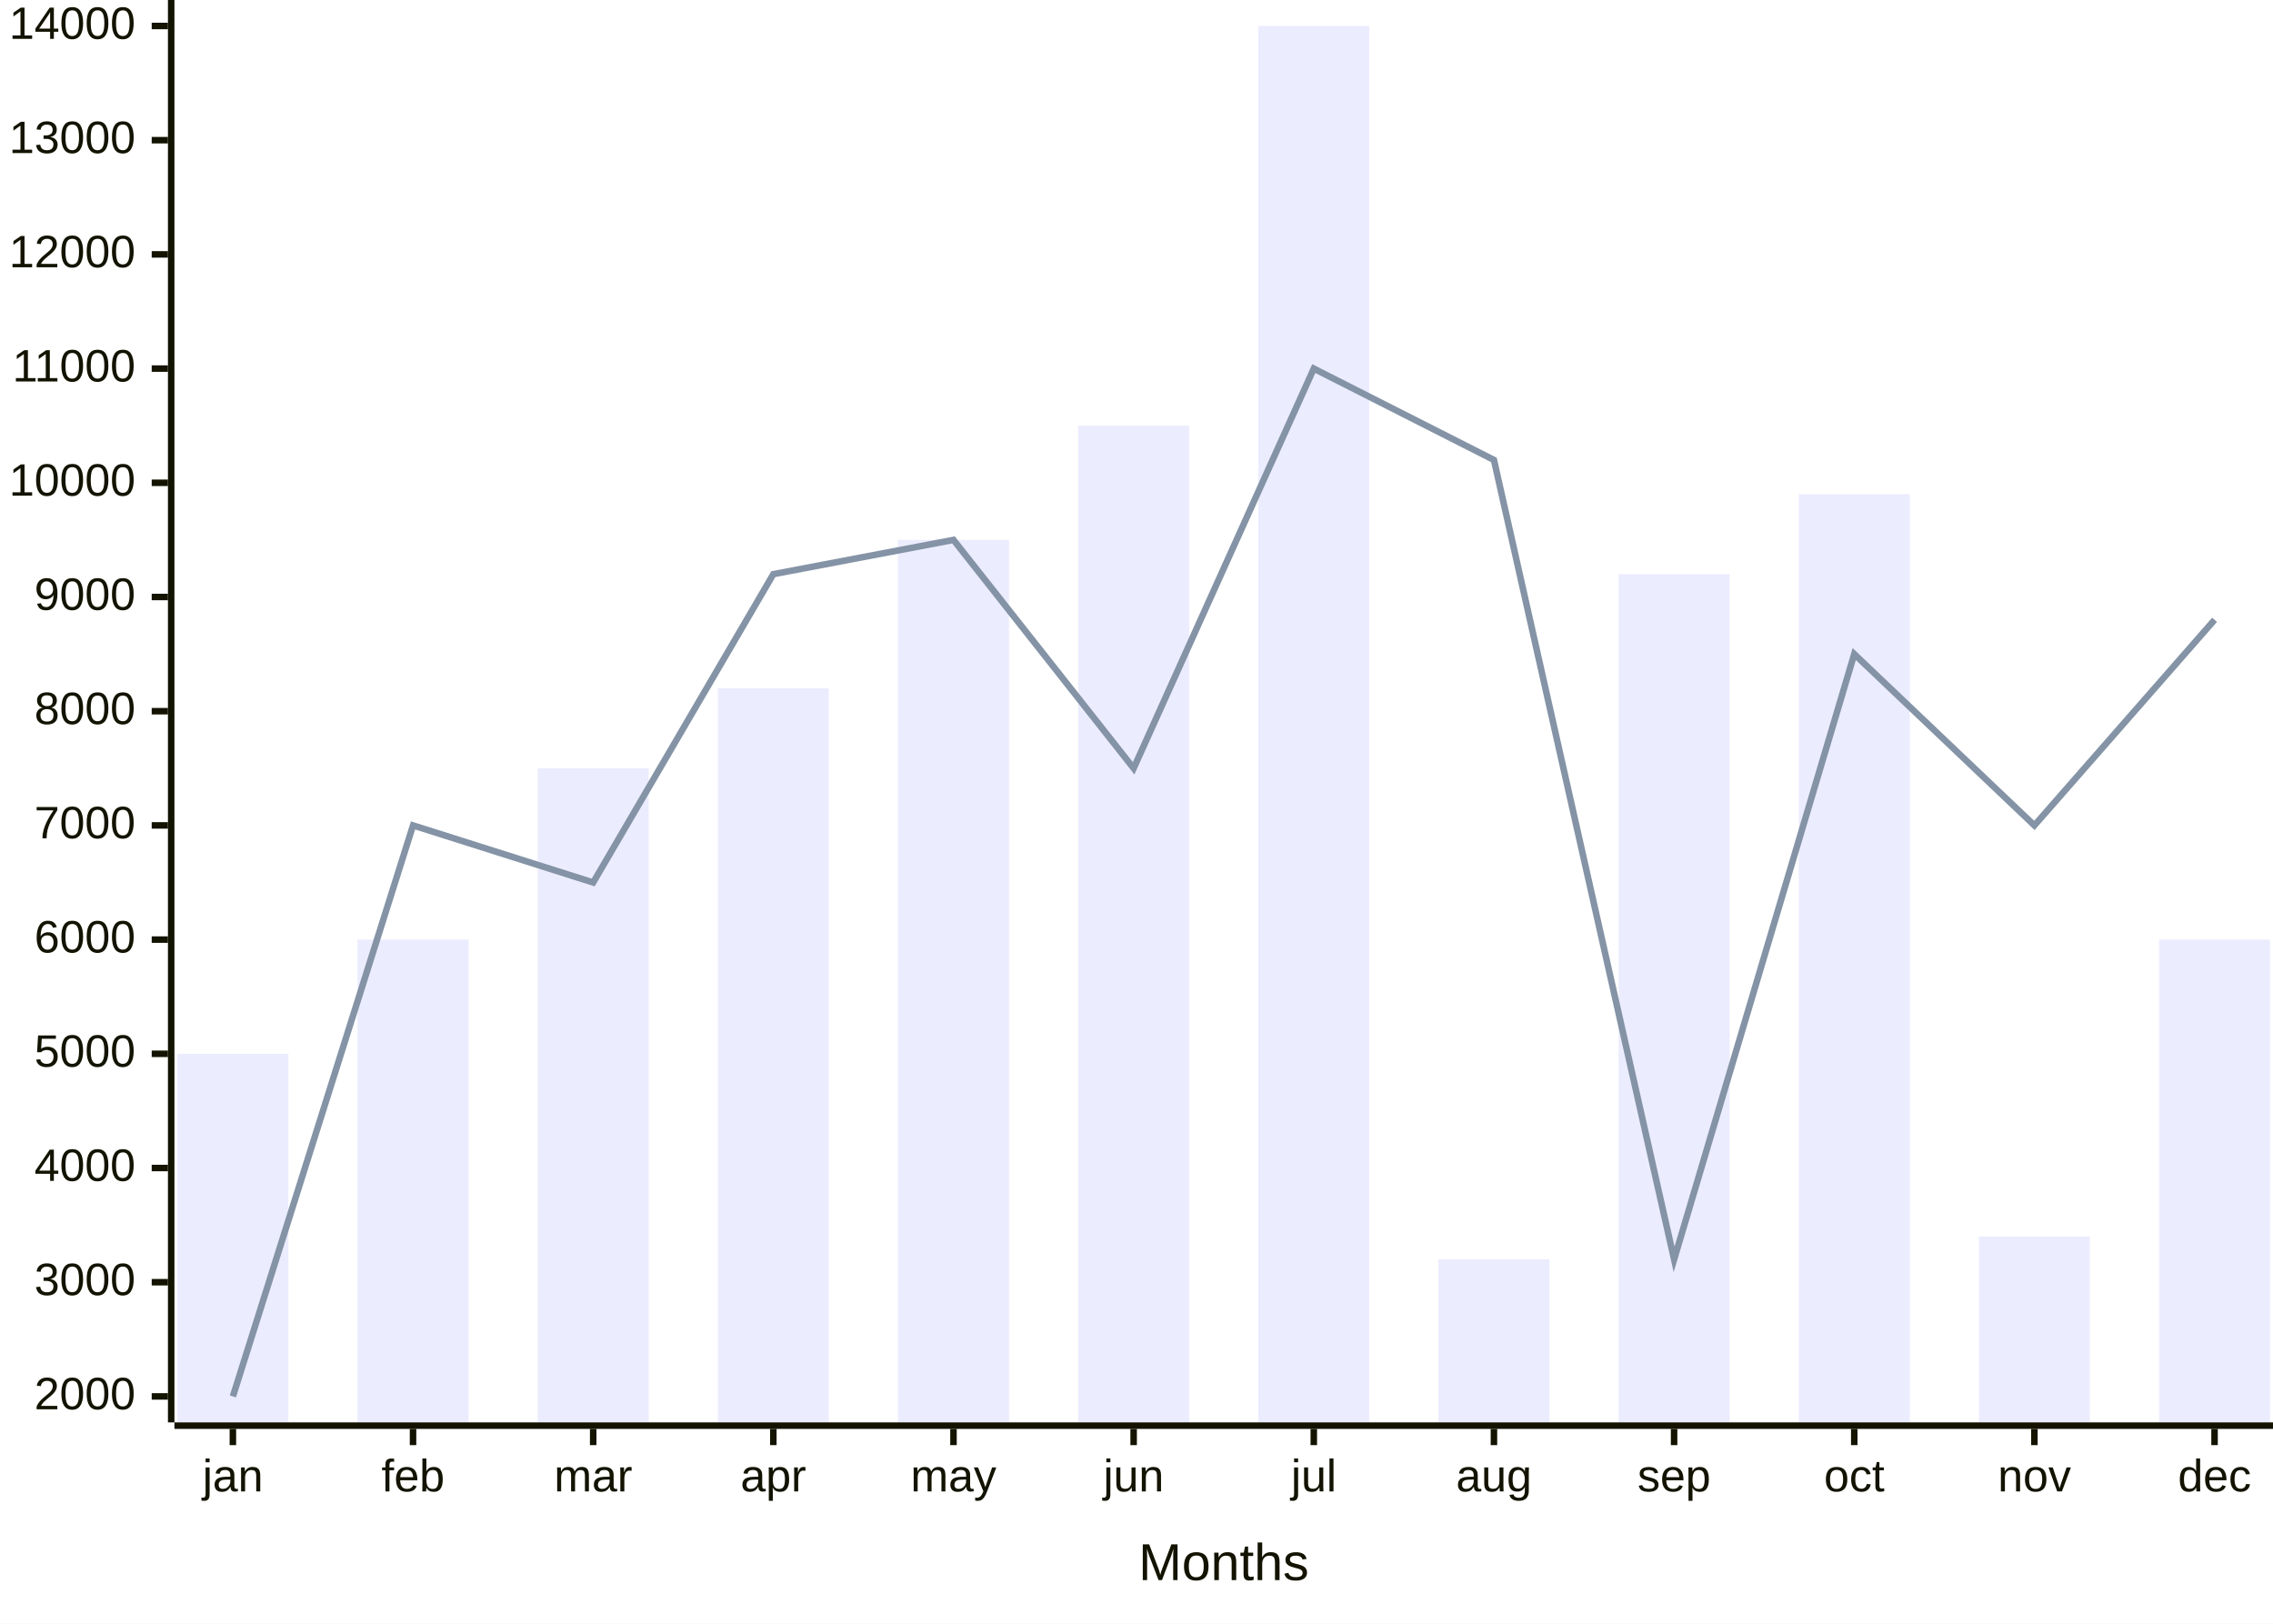
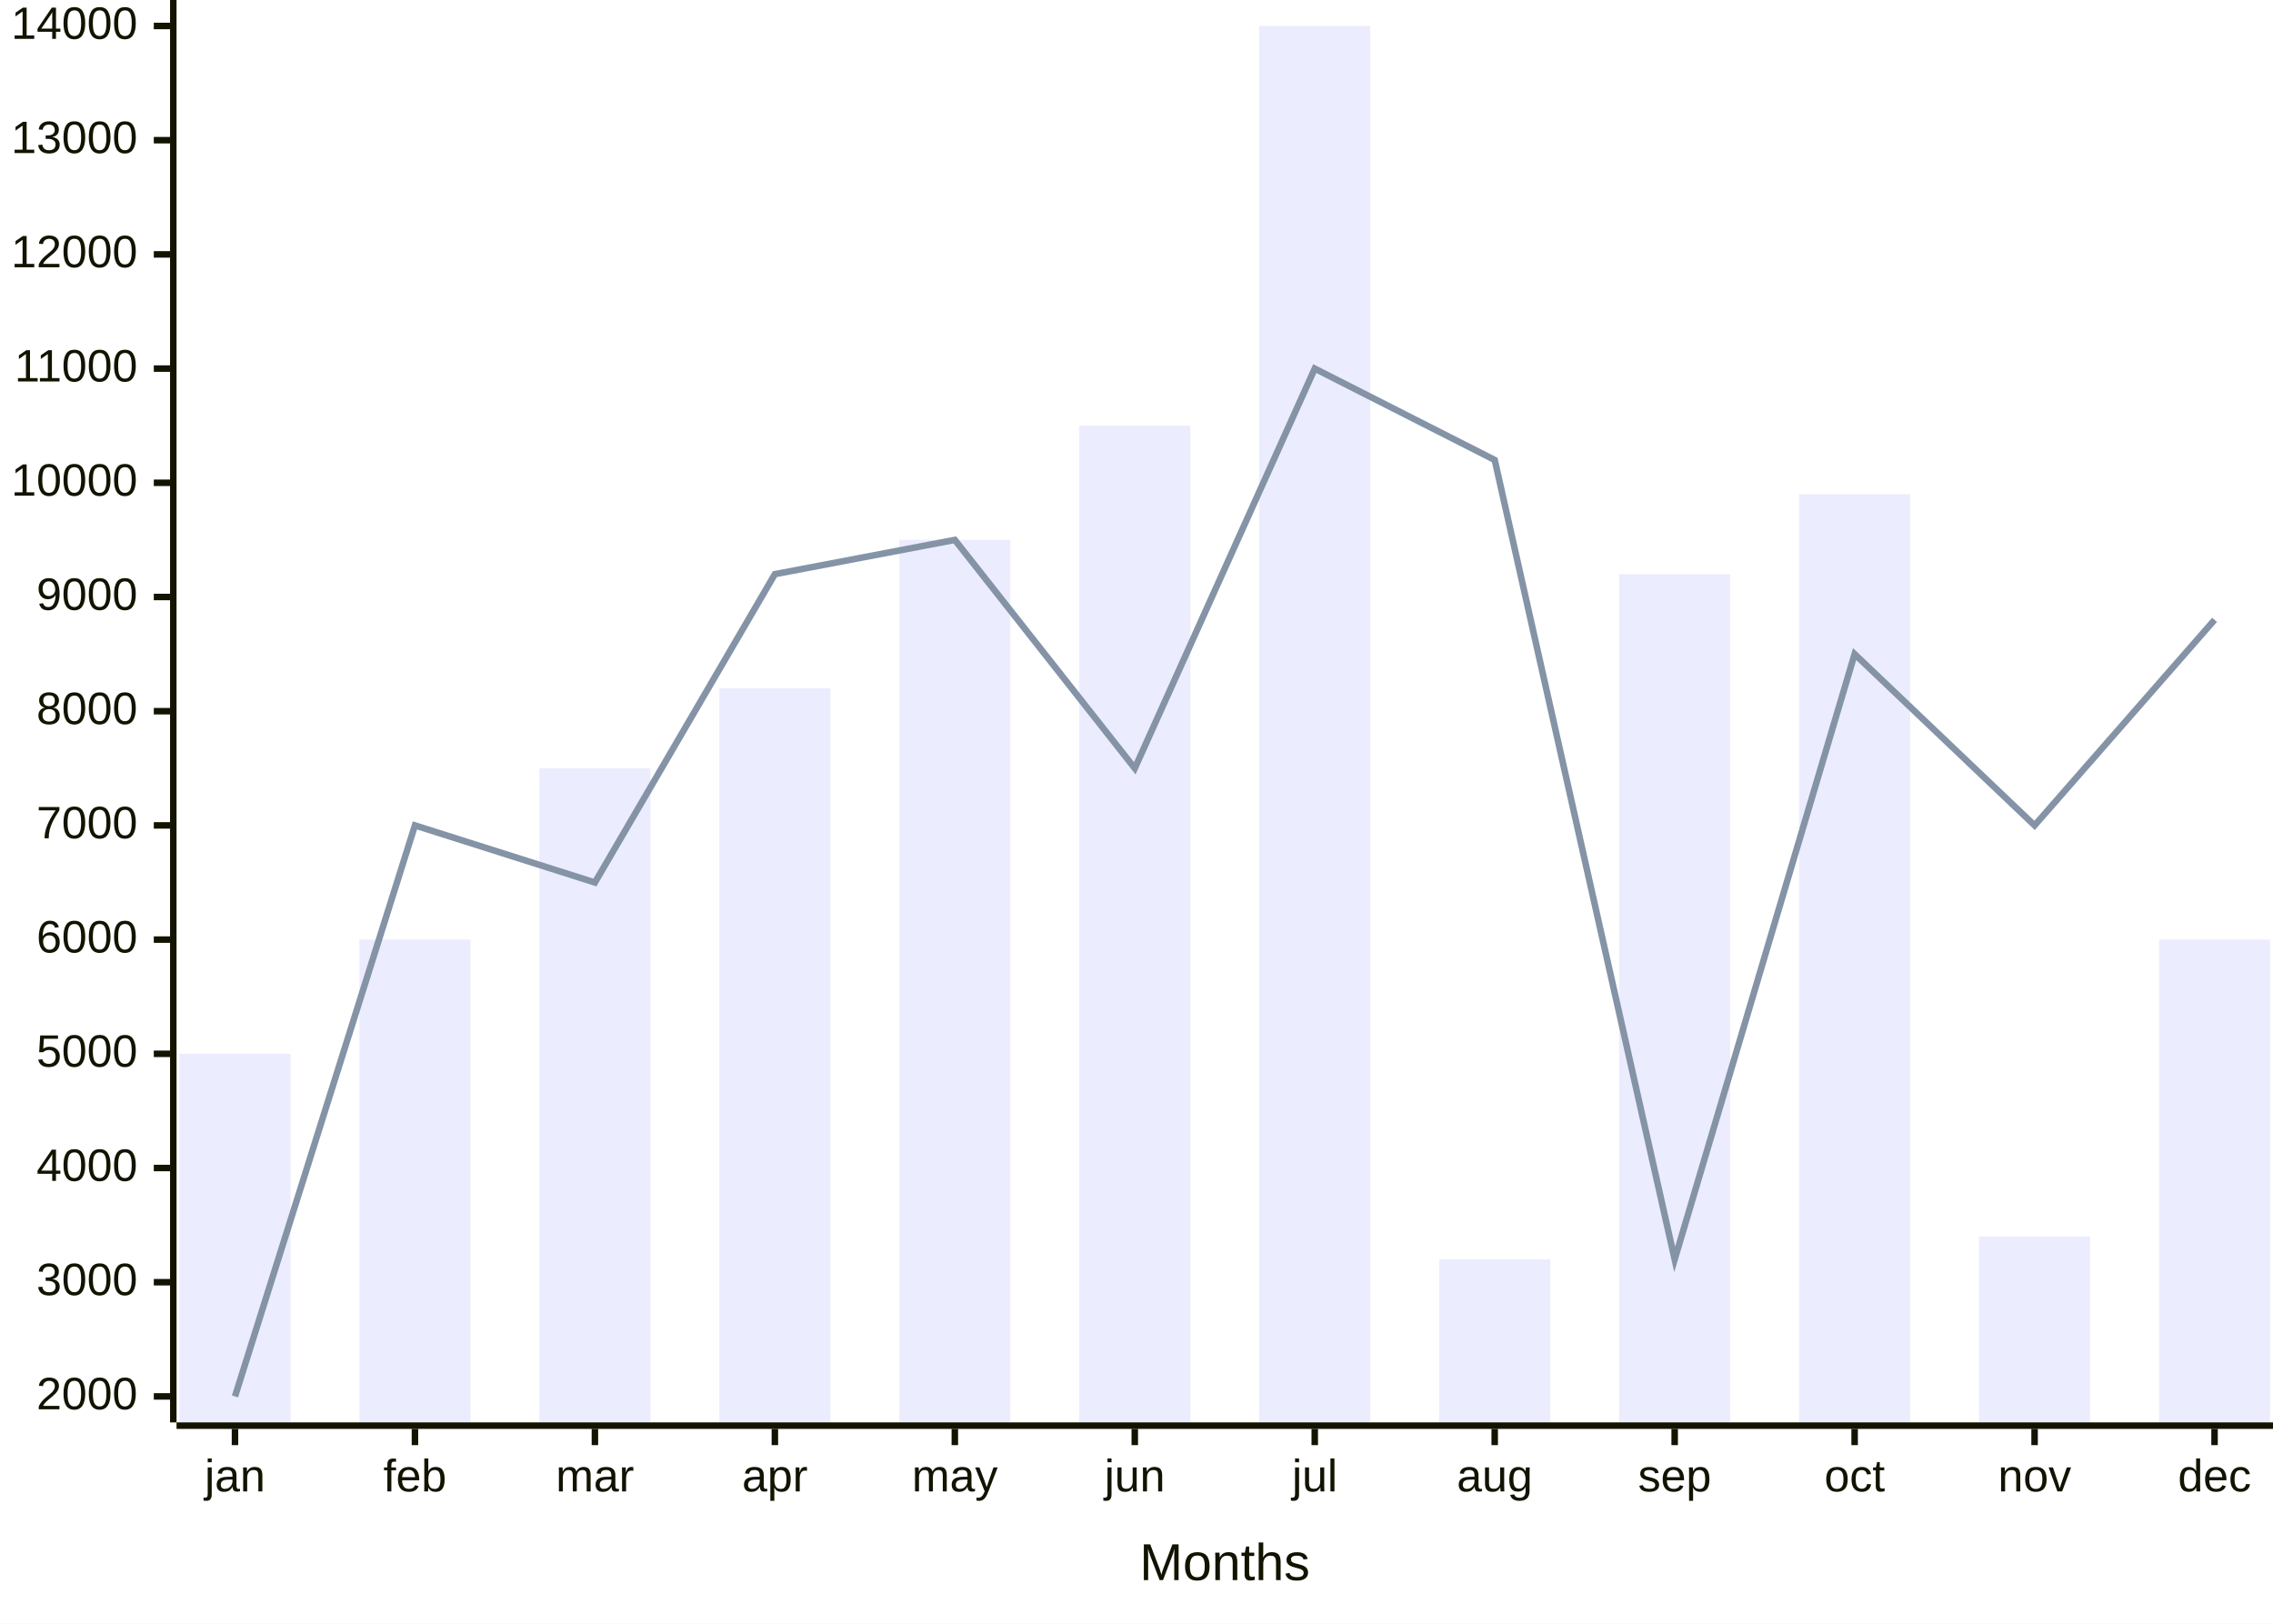
<svg xmlns="http://www.w3.org/2000/svg" id="upstream_cypress_xychart_spec_should_render_a_chart_without_y_axis_with_different_range_006" width="100%" style="max-width: 700px; background-color: white;" viewBox="0 0 700 500" role="graphics-document document" aria-roledescription="xychart">
-   <style>#upstream_cypress_xychart_spec_should_render_a_chart_without_y_axis_with_different_range_006{font-family:"trebuchet ms",verdana,arial,sans-serif;font-size:16px;fill:#333;}@keyframes edge-animation-frame{from{stroke-dashoffset:0;}}@keyframes dash{to{stroke-dashoffset:0;}}#upstream_cypress_xychart_spec_should_render_a_chart_without_y_axis_with_different_range_006 .edge-animation-slow{stroke-dasharray:9,5!important;stroke-dashoffset:900;animation:dash 50s linear infinite;stroke-linecap:round;}#upstream_cypress_xychart_spec_should_render_a_chart_without_y_axis_with_different_range_006 .edge-animation-fast{stroke-dasharray:9,5!important;stroke-dashoffset:900;animation:dash 20s linear infinite;stroke-linecap:round;}#upstream_cypress_xychart_spec_should_render_a_chart_without_y_axis_with_different_range_006 .error-icon{fill:#552222;}#upstream_cypress_xychart_spec_should_render_a_chart_without_y_axis_with_different_range_006 .error-text{fill:#552222;stroke:#552222;}#upstream_cypress_xychart_spec_should_render_a_chart_without_y_axis_with_different_range_006 .edge-thickness-normal{stroke-width:1px;}#upstream_cypress_xychart_spec_should_render_a_chart_without_y_axis_with_different_range_006 .edge-thickness-thick{stroke-width:3.5px;}#upstream_cypress_xychart_spec_should_render_a_chart_without_y_axis_with_different_range_006 .edge-pattern-solid{stroke-dasharray:0;}#upstream_cypress_xychart_spec_should_render_a_chart_without_y_axis_with_different_range_006 .edge-thickness-invisible{stroke-width:0;fill:none;}#upstream_cypress_xychart_spec_should_render_a_chart_without_y_axis_with_different_range_006 .edge-pattern-dashed{stroke-dasharray:3;}#upstream_cypress_xychart_spec_should_render_a_chart_without_y_axis_with_different_range_006 .edge-pattern-dotted{stroke-dasharray:2;}#upstream_cypress_xychart_spec_should_render_a_chart_without_y_axis_with_different_range_006 .marker{fill:#333333;stroke:#333333;}#upstream_cypress_xychart_spec_should_render_a_chart_without_y_axis_with_different_range_006 .marker.cross{stroke:#333333;}#upstream_cypress_xychart_spec_should_render_a_chart_without_y_axis_with_different_range_006 svg{font-family:"trebuchet ms",verdana,arial,sans-serif;font-size:16px;}#upstream_cypress_xychart_spec_should_render_a_chart_without_y_axis_with_different_range_006 p{margin:0;}#upstream_cypress_xychart_spec_should_render_a_chart_without_y_axis_with_different_range_006 :root{--mermaid-font-family:"trebuchet ms",verdana,arial,sans-serif;}</style>
+   <style>#upstream_cypress_xychart_spec_should_render_a_chart_without_y_axis_with_different_range_006{font-family:"trebuchet ms",verdana,arial,sans-serif;font-size:16px;fill:#333;}@keyframes edge-animation-frame{from{stroke-dashoffset:0;}}@keyframes dash{to{stroke-dashoffset:0;}}#upstream_cypress_xychart_spec_should_render_a_chart_without_y_axis_with_different_range_006 .edge-animation-slow{stroke-dasharray:9,5!important;stroke-dashoffset:900;animation:dash 50s linear infinite;stroke-linecap:round;}#upstream_cypress_xychart_spec_should_render_a_chart_without_y_axis_with_different_range_006 .edge-animation-fast{stroke-dasharray:9,5!important;stroke-dashoffset:900;animation:dash 20s linear infinite;stroke-linecap:round;}#upstream_cypress_xychart_spec_should_render_a_chart_without_y_axis_with_different_range_006 .error-icon{fill:#552222;}#upstream_cypress_xychart_spec_should_render_a_chart_without_y_axis_with_different_range_006 .error-text{fill:#552222;stroke:#552222;}#upstream_cypress_xychart_spec_should_render_a_chart_without_y_axis_with_different_range_006 .edge-thickness-normal{stroke-width:1px;}#upstream_cypress_xychart_spec_should_render_a_chart_without_y_axis_with_different_range_006 .edge-thickness-thick{stroke-width:3.5px;}#upstream_cypress_xychart_spec_should_render_a_chart_without_y_axis_with_different_range_006 .edge-pattern-solid{stroke-dasharray:0;}#upstream_cypress_xychart_spec_should_render_a_chart_without_y_axis_with_different_range_006 .edge-thickness-invisible{stroke-width:0;fill:none;}#upstream_cypress_xychart_spec_should_render_a_chart_without_y_axis_with_different_range_006 .edge-pattern-dashed{stroke-dasharray:3;}#upstream_cypress_xychart_spec_should_render_a_chart_without_y_axis_with_different_range_006 .edge-pattern-dotted{stroke-dasharray:2;}#upstream_cypress_xychart_spec_should_render_a_chart_without_y_axis_with_different_range_006 .marker{fill:#333333;stroke:#333333;}#upstream_cypress_xychart_spec_should_render_a_chart_without_y_axis_with_different_range_006 .marker.cross{stroke:#333333;}#upstream_cypress_xychart_spec_should_render_a_chart_without_y_axis_with_different_range_006 svg{font-family:"trebuchet ms",verdana,arial,sans-serif;font-size:16px;}#upstream_cypress_xychart_spec_should_render_a_chart_without_y_axis_with_different_range_006 p{margin:0;}#upstream_cypress_xychart_spec_should_render_a_chart_without_y_axis_with_different_range_006 .node .neo-node{stroke:#9370DB;}#upstream_cypress_xychart_spec_should_render_a_chart_without_y_axis_with_different_range_006 [data-look="neo"].node rect,#upstream_cypress_xychart_spec_should_render_a_chart_without_y_axis_with_different_range_006 [data-look="neo"].cluster rect,#upstream_cypress_xychart_spec_should_render_a_chart_without_y_axis_with_different_range_006 [data-look="neo"].node polygon{stroke:#9370DB;filter:drop-shadow(1px 2px 2px rgba(185, 185, 185, 1));}#upstream_cypress_xychart_spec_should_render_a_chart_without_y_axis_with_different_range_006 [data-look="neo"].node path{stroke:#9370DB;stroke-width:1px;}#upstream_cypress_xychart_spec_should_render_a_chart_without_y_axis_with_different_range_006 [data-look="neo"].node .outer-path{filter:drop-shadow(1px 2px 2px rgba(185, 185, 185, 1));}#upstream_cypress_xychart_spec_should_render_a_chart_without_y_axis_with_different_range_006 [data-look="neo"].node .neo-line path{stroke:#9370DB;filter:none;}#upstream_cypress_xychart_spec_should_render_a_chart_without_y_axis_with_different_range_006 [data-look="neo"].node circle{stroke:#9370DB;filter:drop-shadow(1px 2px 2px rgba(185, 185, 185, 1));}#upstream_cypress_xychart_spec_should_render_a_chart_without_y_axis_with_different_range_006 [data-look="neo"].node circle .state-start{fill:#000000;}#upstream_cypress_xychart_spec_should_render_a_chart_without_y_axis_with_different_range_006 [data-look="neo"].icon-shape .icon{fill:#9370DB;filter:drop-shadow(1px 2px 2px rgba(185, 185, 185, 1));}#upstream_cypress_xychart_spec_should_render_a_chart_without_y_axis_with_different_range_006 [data-look="neo"].icon-shape .icon-neo path{stroke:#9370DB;filter:drop-shadow(1px 2px 2px rgba(185, 185, 185, 1));}#upstream_cypress_xychart_spec_should_render_a_chart_without_y_axis_with_different_range_006 :root{--mermaid-font-family:"trebuchet ms",verdana,arial,sans-serif;}</style>
  <g />
  <g class="main">
    <rect width="700" height="500" class="background" fill="white" />
    <g class="plot">
      <g class="bar-plot-0">
-         <rect x="54.619" y="324.5" width="34.2" height="113.5" fill="#ECECFF" stroke="#ECECFF" stroke-width="0" />
-         <rect x="110.099" y="289.333" width="34.2" height="148.667" fill="#ECECFF" stroke="#ECECFF" stroke-width="0" />
-         <rect x="165.579" y="236.583" width="34.2" height="201.417" fill="#ECECFF" stroke="#ECECFF" stroke-width="0" />
-         <rect x="221.059" y="211.967" width="34.2" height="226.033" fill="#ECECFF" stroke="#ECECFF" stroke-width="0" />
-         <rect x="276.539" y="166.25" width="34.2" height="271.75" fill="#ECECFF" stroke="#ECECFF" stroke-width="0" />
-         <rect x="332.019" y="131.083" width="34.2" height="306.917" fill="#ECECFF" stroke="#ECECFF" stroke-width="0" />
-         <rect x="387.499" y="8" width="34.2" height="430" fill="#ECECFF" stroke="#ECECFF" stroke-width="0" />
-         <rect x="442.98" y="387.8" width="34.2" height="50.2" fill="#ECECFF" stroke="#ECECFF" stroke-width="0" />
-         <rect x="498.46" y="176.8" width="34.2" height="261.2" fill="#ECECFF" stroke="#ECECFF" stroke-width="0" />
-         <rect x="553.94" y="152.183" width="34.2" height="285.817" fill="#ECECFF" stroke="#ECECFF" stroke-width="0" />
-         <rect x="609.42" y="380.767" width="34.2" height="57.233" fill="#ECECFF" stroke="#ECECFF" stroke-width="0" />
+         <rect x="55.267" y="324.5" width="34.2" height="113.5" fill="#ECECFF" stroke="#ECECFF" stroke-width="0" />
+         <rect x="110.688" y="289.333" width="34.2" height="148.667" fill="#ECECFF" stroke="#ECECFF" stroke-width="0" />
+         <rect x="166.11" y="236.583" width="34.2" height="201.417" fill="#ECECFF" stroke="#ECECFF" stroke-width="0" />
+         <rect x="221.531" y="211.967" width="34.2" height="226.033" fill="#ECECFF" stroke="#ECECFF" stroke-width="0" />
+         <rect x="276.952" y="166.25" width="34.2" height="271.75" fill="#ECECFF" stroke="#ECECFF" stroke-width="0" />
+         <rect x="332.373" y="131.083" width="34.2" height="306.917" fill="#ECECFF" stroke="#ECECFF" stroke-width="0" />
+         <rect x="387.794" y="8" width="34.2" height="430" fill="#ECECFF" stroke="#ECECFF" stroke-width="0" />
+         <rect x="443.215" y="387.8" width="34.2" height="50.2" fill="#ECECFF" stroke="#ECECFF" stroke-width="0" />
+         <rect x="498.637" y="176.8" width="34.2" height="261.2" fill="#ECECFF" stroke="#ECECFF" stroke-width="0" />
+         <rect x="554.058" y="152.183" width="34.2" height="285.817" fill="#ECECFF" stroke="#ECECFF" stroke-width="0" />
+         <rect x="609.479" y="380.767" width="34.2" height="57.233" fill="#ECECFF" stroke="#ECECFF" stroke-width="0" />
        <rect x="664.9" y="289.333" width="34.2" height="148.667" fill="#ECECFF" stroke="#ECECFF" stroke-width="0" />
      </g>
      <g class="line-plot-1">
-         <path d="M71.719,430L127.199,254.167L182.679,271.75L238.159,176.8L293.639,166.25L349.119,236.583L404.599,113.5L460.08,141.633L515.56,387.8L571.04,201.417L626.52,254.167L682,190.867" fill="none" stroke="#8493A6" stroke-width="2" />
+         <path d="M72.367,430L127.788,254.167L183.21,271.75L238.631,176.8L294.052,166.25L349.473,236.583L404.894,113.5L460.315,141.633L515.737,387.8L571.158,201.417L626.579,254.167L682,190.867" fill="none" stroke="#8493A6" stroke-width="2" />
      </g>
    </g>
    <g class="bottom-axis">
      <g class="axis-line">
-         <path d="M 53.719,439 L 700,439" fill="none" stroke="#131300" stroke-width="2" />
+         <path d="M 54.367,439 L 700,439" fill="none" stroke="#131300" stroke-width="2" />
      </g>
      <g class="label">
-         <text x="0" y="0" fill="#131300" font-size="14" dominant-baseline="text-before-edge" text-anchor="middle" transform="translate(71.71875, 450) rotate(0)">jan</text>
-         <text x="0" y="0" fill="#131300" font-size="14" dominant-baseline="text-before-edge" text-anchor="middle" transform="translate(127.1989, 450) rotate(0)">feb</text>
-         <text x="0" y="0" fill="#131300" font-size="14" dominant-baseline="text-before-edge" text-anchor="middle" transform="translate(182.679, 450) rotate(0)">mar</text>
-         <text x="0" y="0" fill="#131300" font-size="14" dominant-baseline="text-before-edge" text-anchor="middle" transform="translate(238.1591, 450) rotate(0)">apr</text>
-         <text x="0" y="0" fill="#131300" font-size="14" dominant-baseline="text-before-edge" text-anchor="middle" transform="translate(293.6392, 450) rotate(0)">may</text>
-         <text x="0" y="0" fill="#131300" font-size="14" dominant-baseline="text-before-edge" text-anchor="middle" transform="translate(349.1193, 450) rotate(0)">jun</text>
-         <text x="0" y="0" fill="#131300" font-size="14" dominant-baseline="text-before-edge" text-anchor="middle" transform="translate(404.5994, 450) rotate(0)">jul</text>
-         <text x="0" y="0" fill="#131300" font-size="14" dominant-baseline="text-before-edge" text-anchor="middle" transform="translate(460.0795, 450) rotate(0)">aug</text>
-         <text x="0" y="0" fill="#131300" font-size="14" dominant-baseline="text-before-edge" text-anchor="middle" transform="translate(515.5597, 450) rotate(0)">sep</text>
-         <text x="0" y="0" fill="#131300" font-size="14" dominant-baseline="text-before-edge" text-anchor="middle" transform="translate(571.0398, 450) rotate(0)">oct</text>
-         <text x="0" y="0" fill="#131300" font-size="14" dominant-baseline="text-before-edge" text-anchor="middle" transform="translate(626.5199, 450) rotate(0)">nov</text>
+         <text x="0" y="0" fill="#131300" font-size="14" dominant-baseline="text-before-edge" text-anchor="middle" transform="translate(72.36719, 450) rotate(0)">jan</text>
+         <text x="0" y="0" fill="#131300" font-size="14" dominant-baseline="text-before-edge" text-anchor="middle" transform="translate(127.7884, 450) rotate(0)">feb</text>
+         <text x="0" y="0" fill="#131300" font-size="14" dominant-baseline="text-before-edge" text-anchor="middle" transform="translate(183.2095, 450) rotate(0)">mar</text>
+         <text x="0" y="0" fill="#131300" font-size="14" dominant-baseline="text-before-edge" text-anchor="middle" transform="translate(238.6307, 450) rotate(0)">apr</text>
+         <text x="0" y="0" fill="#131300" font-size="14" dominant-baseline="text-before-edge" text-anchor="middle" transform="translate(294.0518, 450) rotate(0)">may</text>
+         <text x="0" y="0" fill="#131300" font-size="14" dominant-baseline="text-before-edge" text-anchor="middle" transform="translate(349.473, 450) rotate(0)">jun</text>
+         <text x="0" y="0" fill="#131300" font-size="14" dominant-baseline="text-before-edge" text-anchor="middle" transform="translate(404.8942, 450) rotate(0)">jul</text>
+         <text x="0" y="0" fill="#131300" font-size="14" dominant-baseline="text-before-edge" text-anchor="middle" transform="translate(460.3153, 450) rotate(0)">aug</text>
+         <text x="0" y="0" fill="#131300" font-size="14" dominant-baseline="text-before-edge" text-anchor="middle" transform="translate(515.7365, 450) rotate(0)">sep</text>
+         <text x="0" y="0" fill="#131300" font-size="14" dominant-baseline="text-before-edge" text-anchor="middle" transform="translate(571.1577, 450) rotate(0)">oct</text>
+         <text x="0" y="0" fill="#131300" font-size="14" dominant-baseline="text-before-edge" text-anchor="middle" transform="translate(626.5788, 450) rotate(0)">nov</text>
        <text x="0" y="0" fill="#131300" font-size="14" dominant-baseline="text-before-edge" text-anchor="middle" transform="translate(682, 450) rotate(0)">dec</text>
      </g>
      <g class="ticks">
-         <path d="M 71.719,440 L 71.719,445" fill="none" stroke="#131300" stroke-width="2" />
-         <path d="M 127.199,440 L 127.199,445" fill="none" stroke="#131300" stroke-width="2" />
-         <path d="M 182.679,440 L 182.679,445" fill="none" stroke="#131300" stroke-width="2" />
-         <path d="M 238.159,440 L 238.159,445" fill="none" stroke="#131300" stroke-width="2" />
-         <path d="M 293.639,440 L 293.639,445" fill="none" stroke="#131300" stroke-width="2" />
-         <path d="M 349.119,440 L 349.119,445" fill="none" stroke="#131300" stroke-width="2" />
-         <path d="M 404.599,440 L 404.599,445" fill="none" stroke="#131300" stroke-width="2" />
-         <path d="M 460.08,440 L 460.08,445" fill="none" stroke="#131300" stroke-width="2" />
-         <path d="M 515.56,440 L 515.56,445" fill="none" stroke="#131300" stroke-width="2" />
-         <path d="M 571.04,440 L 571.04,445" fill="none" stroke="#131300" stroke-width="2" />
-         <path d="M 626.52,440 L 626.52,445" fill="none" stroke="#131300" stroke-width="2" />
+         <path d="M 72.367,440 L 72.367,445" fill="none" stroke="#131300" stroke-width="2" />
+         <path d="M 127.788,440 L 127.788,445" fill="none" stroke="#131300" stroke-width="2" />
+         <path d="M 183.21,440 L 183.21,445" fill="none" stroke="#131300" stroke-width="2" />
+         <path d="M 238.631,440 L 238.631,445" fill="none" stroke="#131300" stroke-width="2" />
+         <path d="M 294.052,440 L 294.052,445" fill="none" stroke="#131300" stroke-width="2" />
+         <path d="M 349.473,440 L 349.473,445" fill="none" stroke="#131300" stroke-width="2" />
+         <path d="M 404.894,440 L 404.894,445" fill="none" stroke="#131300" stroke-width="2" />
+         <path d="M 460.315,440 L 460.315,445" fill="none" stroke="#131300" stroke-width="2" />
+         <path d="M 515.737,440 L 515.737,445" fill="none" stroke="#131300" stroke-width="2" />
+         <path d="M 571.158,440 L 571.158,445" fill="none" stroke="#131300" stroke-width="2" />
+         <path d="M 626.579,440 L 626.579,445" fill="none" stroke="#131300" stroke-width="2" />
        <path d="M 682,440 L 682,445" fill="none" stroke="#131300" stroke-width="2" />
      </g>
      <g class="title">
-         <text x="0" y="0" fill="#131300" font-size="16" dominant-baseline="text-before-edge" text-anchor="middle" transform="translate(376.8594, 476) rotate(0)">Months</text>
+         <text x="0" y="0" fill="#131300" font-size="16" dominant-baseline="text-before-edge" text-anchor="middle" transform="translate(377.1836, 476) rotate(0)">Months</text>
      </g>
    </g>
    <g class="left-axis">
      <g class="axisl-line">
-         <path d="M 52.719,0 L 52.719,438" fill="none" stroke="#131300" stroke-width="2" />
+         <path d="M 53.367,0 L 53.367,438" fill="none" stroke="#131300" stroke-width="2" />
      </g>
      <g class="label">
-         <text x="0" y="0" fill="#131300" font-size="14" dominant-baseline="middle" text-anchor="end" transform="translate(41.71875, 8) rotate(0)">14000</text>
-         <text x="0" y="0" fill="#131300" font-size="14" dominant-baseline="middle" text-anchor="end" transform="translate(41.71875, 43.16667) rotate(0)">13000</text>
-         <text x="0" y="0" fill="#131300" font-size="14" dominant-baseline="middle" text-anchor="end" transform="translate(41.71875, 78.33333) rotate(0)">12000</text>
-         <text x="0" y="0" fill="#131300" font-size="14" dominant-baseline="middle" text-anchor="end" transform="translate(41.71875, 113.5) rotate(0)">11000</text>
-         <text x="0" y="0" fill="#131300" font-size="14" dominant-baseline="middle" text-anchor="end" transform="translate(41.71875, 148.6667) rotate(0)">10000</text>
-         <text x="0" y="0" fill="#131300" font-size="14" dominant-baseline="middle" text-anchor="end" transform="translate(41.71875, 183.8333) rotate(0)">9000</text>
-         <text x="0" y="0" fill="#131300" font-size="14" dominant-baseline="middle" text-anchor="end" transform="translate(41.71875, 219) rotate(0)">8000</text>
-         <text x="0" y="0" fill="#131300" font-size="14" dominant-baseline="middle" text-anchor="end" transform="translate(41.71875, 254.1667) rotate(0)">7000</text>
-         <text x="0" y="0" fill="#131300" font-size="14" dominant-baseline="middle" text-anchor="end" transform="translate(41.71875, 289.3333) rotate(0)">6000</text>
-         <text x="0" y="0" fill="#131300" font-size="14" dominant-baseline="middle" text-anchor="end" transform="translate(41.71875, 324.5) rotate(0)">5000</text>
-         <text x="0" y="0" fill="#131300" font-size="14" dominant-baseline="middle" text-anchor="end" transform="translate(41.71875, 359.6667) rotate(0)">4000</text>
-         <text x="0" y="0" fill="#131300" font-size="14" dominant-baseline="middle" text-anchor="end" transform="translate(41.71875, 394.8333) rotate(0)">3000</text>
-         <text x="0" y="0" fill="#131300" font-size="14" dominant-baseline="middle" text-anchor="end" transform="translate(41.71875, 430) rotate(0)">2000</text>
+         <text x="0" y="0" fill="#131300" font-size="14" dominant-baseline="middle" text-anchor="end" transform="translate(42.36719, 8) rotate(0)">14000</text>
+         <text x="0" y="0" fill="#131300" font-size="14" dominant-baseline="middle" text-anchor="end" transform="translate(42.36719, 43.16667) rotate(0)">13000</text>
+         <text x="0" y="0" fill="#131300" font-size="14" dominant-baseline="middle" text-anchor="end" transform="translate(42.36719, 78.33333) rotate(0)">12000</text>
+         <text x="0" y="0" fill="#131300" font-size="14" dominant-baseline="middle" text-anchor="end" transform="translate(42.36719, 113.5) rotate(0)">11000</text>
+         <text x="0" y="0" fill="#131300" font-size="14" dominant-baseline="middle" text-anchor="end" transform="translate(42.36719, 148.6667) rotate(0)">10000</text>
+         <text x="0" y="0" fill="#131300" font-size="14" dominant-baseline="middle" text-anchor="end" transform="translate(42.36719, 183.8333) rotate(0)">9000</text>
+         <text x="0" y="0" fill="#131300" font-size="14" dominant-baseline="middle" text-anchor="end" transform="translate(42.36719, 219) rotate(0)">8000</text>
+         <text x="0" y="0" fill="#131300" font-size="14" dominant-baseline="middle" text-anchor="end" transform="translate(42.36719, 254.1667) rotate(0)">7000</text>
+         <text x="0" y="0" fill="#131300" font-size="14" dominant-baseline="middle" text-anchor="end" transform="translate(42.36719, 289.3333) rotate(0)">6000</text>
+         <text x="0" y="0" fill="#131300" font-size="14" dominant-baseline="middle" text-anchor="end" transform="translate(42.36719, 324.5) rotate(0)">5000</text>
+         <text x="0" y="0" fill="#131300" font-size="14" dominant-baseline="middle" text-anchor="end" transform="translate(42.36719, 359.6667) rotate(0)">4000</text>
+         <text x="0" y="0" fill="#131300" font-size="14" dominant-baseline="middle" text-anchor="end" transform="translate(42.36719, 394.8333) rotate(0)">3000</text>
+         <text x="0" y="0" fill="#131300" font-size="14" dominant-baseline="middle" text-anchor="end" transform="translate(42.36719, 430) rotate(0)">2000</text>
      </g>
      <g class="ticks">
-         <path d="M 51.719,8 L 46.719,8" fill="none" stroke="#131300" stroke-width="2" />
-         <path d="M 51.719,43.167 L 46.719,43.167" fill="none" stroke="#131300" stroke-width="2" />
-         <path d="M 51.719,78.333 L 46.719,78.333" fill="none" stroke="#131300" stroke-width="2" />
-         <path d="M 51.719,113.5 L 46.719,113.5" fill="none" stroke="#131300" stroke-width="2" />
-         <path d="M 51.719,148.667 L 46.719,148.667" fill="none" stroke="#131300" stroke-width="2" />
-         <path d="M 51.719,183.833 L 46.719,183.833" fill="none" stroke="#131300" stroke-width="2" />
-         <path d="M 51.719,219 L 46.719,219" fill="none" stroke="#131300" stroke-width="2" />
-         <path d="M 51.719,254.167 L 46.719,254.167" fill="none" stroke="#131300" stroke-width="2" />
-         <path d="M 51.719,289.333 L 46.719,289.333" fill="none" stroke="#131300" stroke-width="2" />
-         <path d="M 51.719,324.5 L 46.719,324.5" fill="none" stroke="#131300" stroke-width="2" />
-         <path d="M 51.719,359.667 L 46.719,359.667" fill="none" stroke="#131300" stroke-width="2" />
-         <path d="M 51.719,394.833 L 46.719,394.833" fill="none" stroke="#131300" stroke-width="2" />
-         <path d="M 51.719,430 L 46.719,430" fill="none" stroke="#131300" stroke-width="2" />
+         <path d="M 52.367,8 L 47.367,8" fill="none" stroke="#131300" stroke-width="2" />
+         <path d="M 52.367,43.167 L 47.367,43.167" fill="none" stroke="#131300" stroke-width="2" />
+         <path d="M 52.367,78.333 L 47.367,78.333" fill="none" stroke="#131300" stroke-width="2" />
+         <path d="M 52.367,113.5 L 47.367,113.5" fill="none" stroke="#131300" stroke-width="2" />
+         <path d="M 52.367,148.667 L 47.367,148.667" fill="none" stroke="#131300" stroke-width="2" />
+         <path d="M 52.367,183.833 L 47.367,183.833" fill="none" stroke="#131300" stroke-width="2" />
+         <path d="M 52.367,219 L 47.367,219" fill="none" stroke="#131300" stroke-width="2" />
+         <path d="M 52.367,254.167 L 47.367,254.167" fill="none" stroke="#131300" stroke-width="2" />
+         <path d="M 52.367,289.333 L 47.367,289.333" fill="none" stroke="#131300" stroke-width="2" />
+         <path d="M 52.367,324.5 L 47.367,324.5" fill="none" stroke="#131300" stroke-width="2" />
+         <path d="M 52.367,359.667 L 47.367,359.667" fill="none" stroke="#131300" stroke-width="2" />
+         <path d="M 52.367,394.833 L 47.367,394.833" fill="none" stroke="#131300" stroke-width="2" />
+         <path d="M 52.367,430 L 47.367,430" fill="none" stroke="#131300" stroke-width="2" />
      </g>
    </g>
  </g>
  <g class="mermaid-tmp-group" />
</svg>
